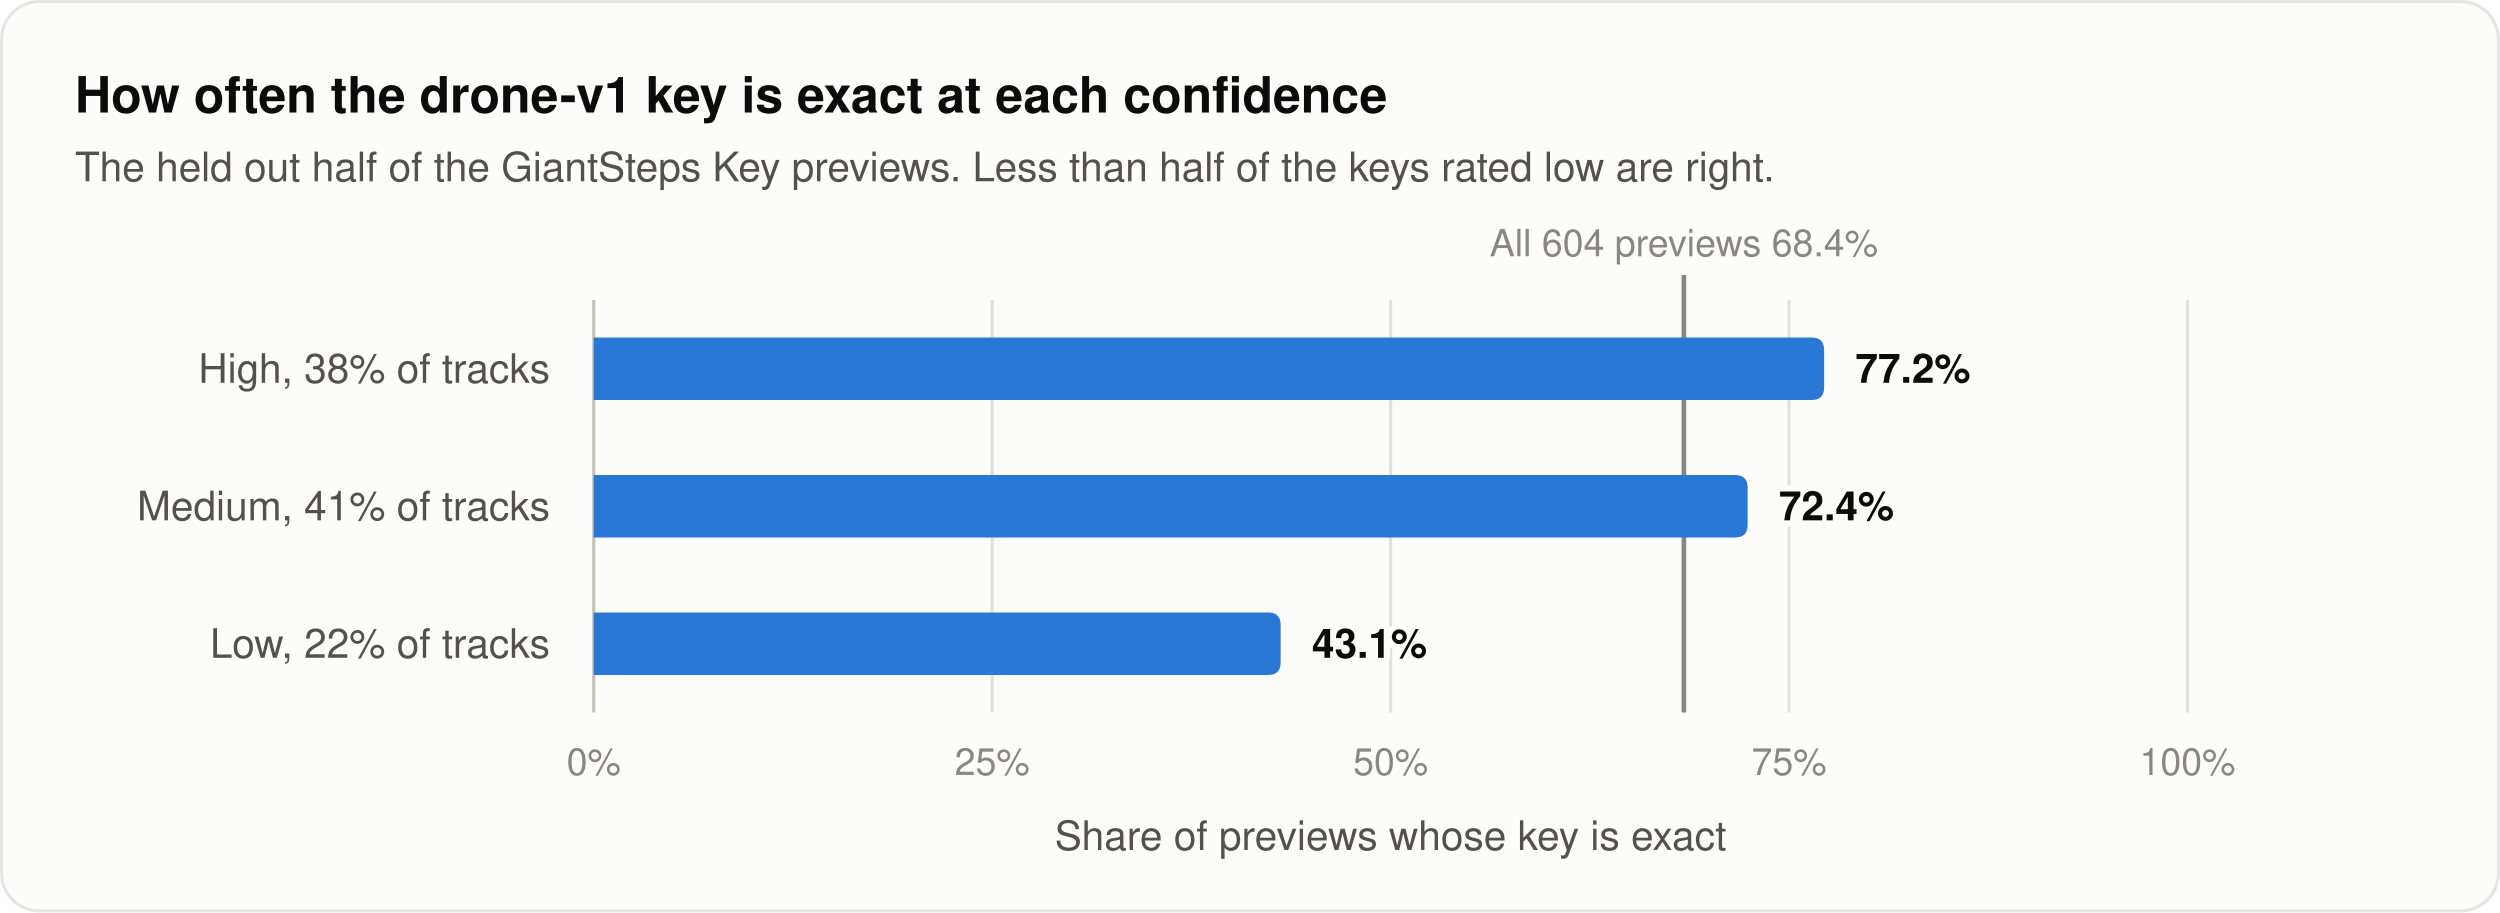
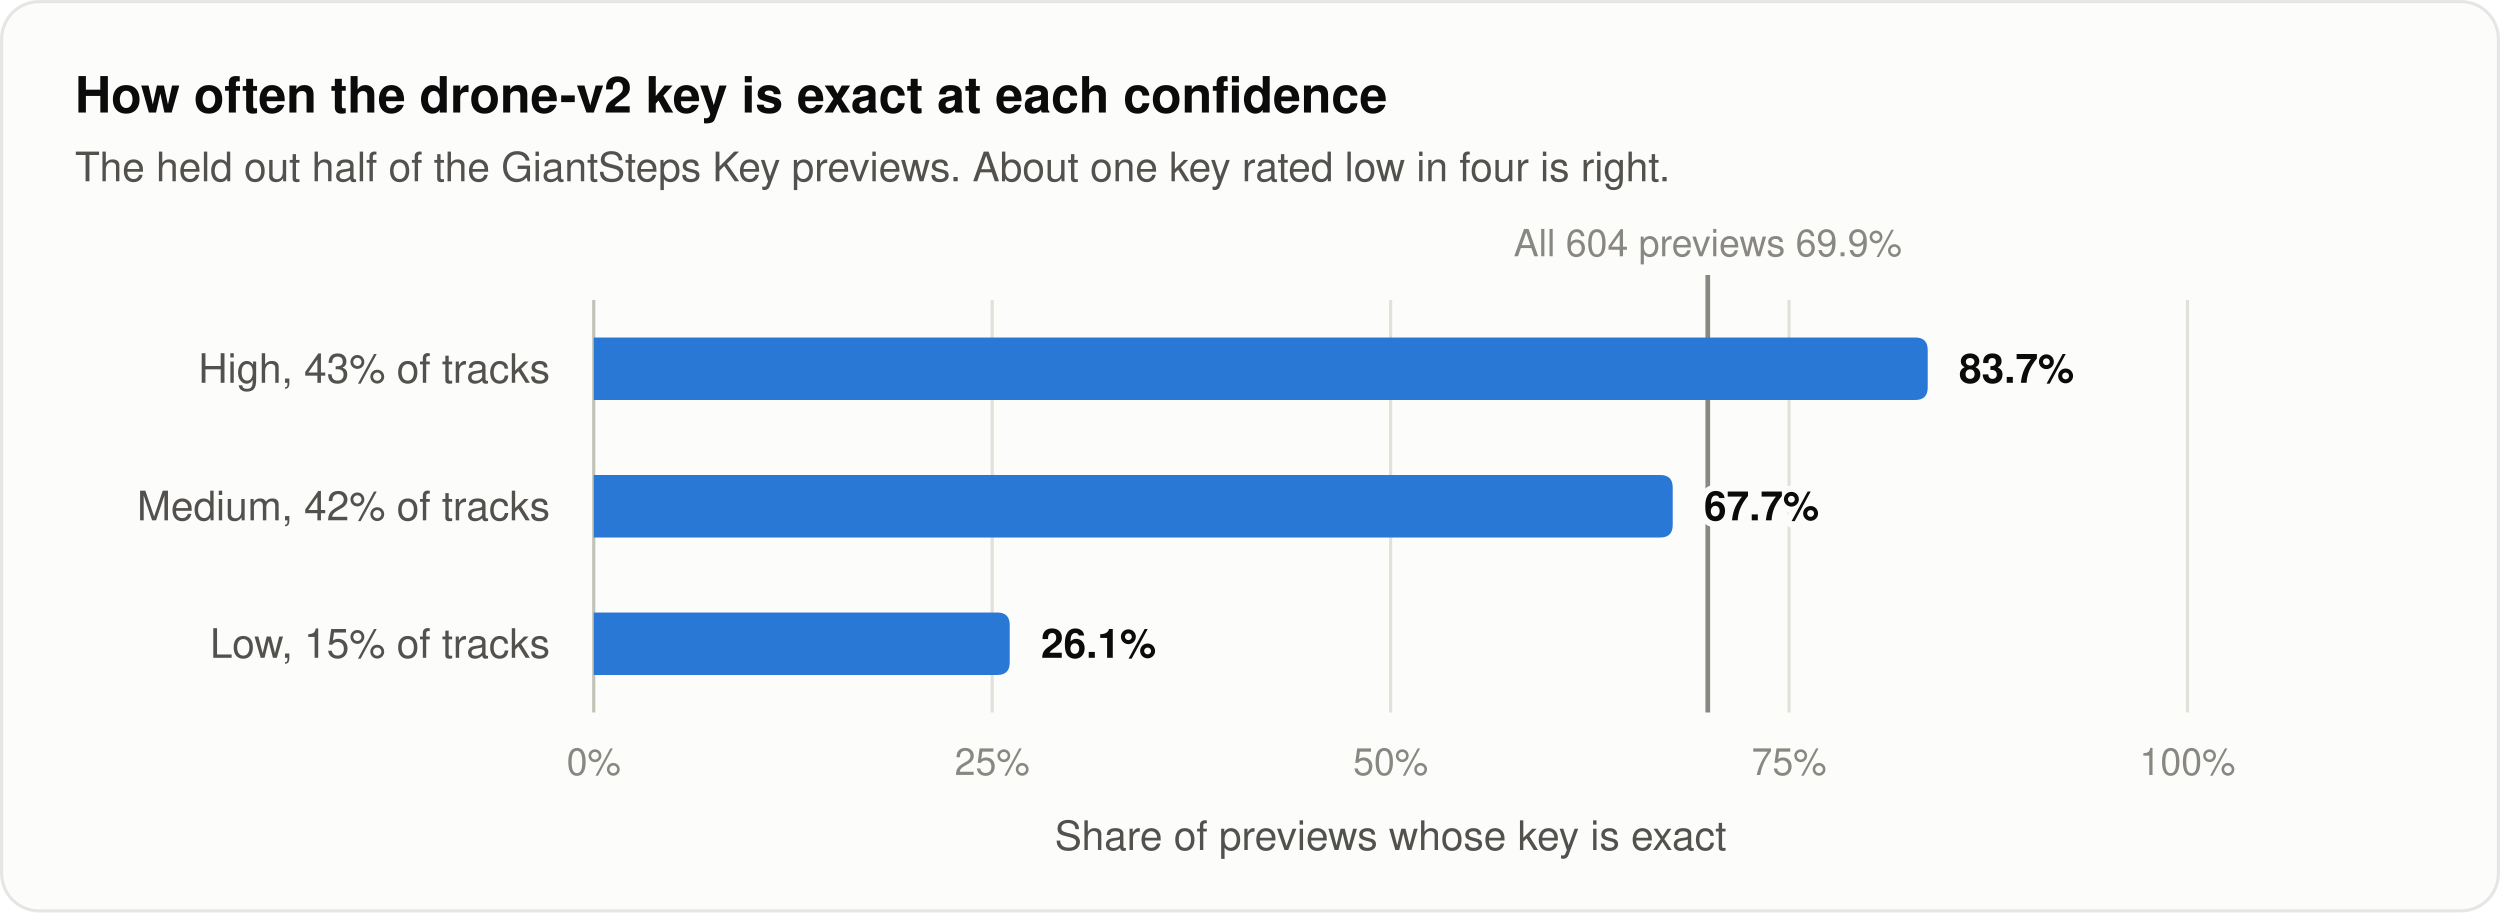
<svg xmlns="http://www.w3.org/2000/svg" width="800" height="292" viewBox="0 0 800 292" role="img" aria-labelledby="chart-title chart-desc" font-family="system-ui, -apple-system, &quot;Segoe UI&quot;, Helvetica, Arial, sans-serif">
  <style>
.surface { fill: #fcfcfb; stroke: rgba(11,11,11,0.10); }
.title { fill: #0b0b0b; font-size: 16px; font-weight: 600; }
.subtitle { fill: #52514e; font-size: 13px; }
.label { fill: #52514e; font-size: 13px; }
.value { fill: #0b0b0b; font-size: 13px; font-weight: 600; }
.tick { fill: #898781; font-size: 12px; font-variant-numeric: tabular-nums; }
.grid { stroke: #e1e0d9; stroke-width: 1; fill: none; }
.axis { stroke: #c3c2b7; stroke-width: 1; fill: none; }
.reference { stroke: #898781; stroke-width: 1.5; fill: none; }
.bracket { stroke: #52514e; stroke-width: 1.5; fill: none; }
.connector { stroke: #c3c2b7; stroke-width: 2; fill: none; stroke-linecap: round; }
.series-fill { fill: #2a78d6; }
.series-1-fill { fill: #2a78d6; }
.series-2-fill { fill: #eb6834; }
.series-3-fill { fill: #1baf7a; }
.ring { stroke: #fcfcfb; stroke-width: 2; }
.halo { stroke: #fcfcfb; stroke-width: 4px; stroke-linejoin: round; paint-order: stroke; }
@media (prefers-color-scheme: dark) {
  .surface { fill: #1a1a19; stroke: rgba(255,255,255,0.10); }
  .title, .value { fill: #f0efec; }
  .subtitle, .label { fill: #c3c2b7; }
  .grid { stroke: #2c2c2a; }
  .axis, .connector { stroke: #383835; }
  .bracket { stroke: #c3c2b7; }
  .series-fill, .series-1-fill { fill: #3987e5; }
  .series-2-fill { fill: #d95926; }
  .series-3-fill { fill: #199e70; }
  .ring, .halo { stroke: #1a1a19; }
}
</style>
  <rect x="0.5" y="0.5" width="799" height="291" rx="12" class="surface" />
-   <text x="24" y="36" class="title" text-anchor="start">How often the drone-v1 key is exact at each confidence</text>
-   <text x="24" y="58" class="subtitle" text-anchor="start">The held out half of the GiantSteps Key previews. Less than half of the keys rated low are right.</text>
+   <text x="24" y="36" class="title" text-anchor="start">How often the drone-v2 key is exact at each confidence</text>
+   <text x="24" y="58" class="subtitle" text-anchor="start">The held out half of the GiantSteps Key previews. About one key rated low in four is right.</text>
  <line x1="190" y1="96" x2="190" y2="228" class="axis" />
  <text x="190" y="248" class="tick" text-anchor="middle">0%</text>
  <line x1="317.5" y1="96" x2="317.5" y2="228" class="grid" />
  <text x="317.5" y="248" class="tick" text-anchor="middle">25%</text>
  <line x1="445" y1="96" x2="445" y2="228" class="grid" />
  <text x="445" y="248" class="tick" text-anchor="middle">50%</text>
  <line x1="572.5" y1="96" x2="572.5" y2="228" class="grid" />
  <text x="572.5" y="248" class="tick" text-anchor="middle">75%</text>
  <line x1="700" y1="96" x2="700" y2="228" class="grid" />
  <text x="700" y="248" class="tick" text-anchor="middle">100%</text>
-   <line x1="538.84" y1="88" x2="538.84" y2="228" class="reference" />
-   <text x="538.84" y="82" class="tick halo" text-anchor="middle">All 604 previews 68.4%</text>
+   <line x1="546.49" y1="88" x2="546.49" y2="228" class="reference" />
+   <text x="546.49" y="82" class="tick halo" text-anchor="middle">All 604 previews 69.9%</text>
  <text x="445" y="272" class="label" text-anchor="middle">Share of previews whose key is exact</text>
-   <text x="176" y="122.5" class="label" text-anchor="end">High, 38% of tracks</text>
-   <path class="series-fill" d="M190,108 H579.72 Q583.72,108 583.72,112 V124 Q583.72,128 579.72,128 H190 Z" />
-   <text x="593.72" y="122.5" class="value halo" text-anchor="start">77.2%</text>
-   <text x="176" y="166.5" class="label" text-anchor="end">Medium, 41% of tracks</text>
-   <path class="series-fill" d="M190,152 H555.24 Q559.24,152 559.24,156 V168 Q559.24,172 555.24,172 H190 Z" />
-   <text x="569.24" y="166.5" class="value halo" text-anchor="start">72.4%</text>
-   <text x="176" y="210.5" class="label" text-anchor="end">Low, 22% of tracks</text>
-   <path class="series-fill" d="M190,196 H405.81 Q409.81,196 409.81,200 V212 Q409.81,216 405.81,216 H190 Z" />
-   <text x="419.81" y="210.5" class="value halo" text-anchor="start">43.1%</text>
+   <text x="176" y="122.5" class="label" text-anchor="end">High, 43% of tracks</text>
+   <path class="series-fill" d="M190,108 H612.87 Q616.87,108 616.87,112 V124 Q616.87,128 612.87,128 H190 Z" />
+   <text x="626.87" y="122.5" class="value halo" text-anchor="start">83.7%</text>
+   <text x="176" y="166.5" class="label" text-anchor="end">Medium, 42% of tracks</text>
+   <path class="series-fill" d="M190,152 H531.27 Q535.27,152 535.27,156 V168 Q535.27,172 531.27,172 H190 Z" />
+   <text x="545.27" y="166.5" class="value halo" text-anchor="start">67.7%</text>
+   <text x="176" y="210.5" class="label" text-anchor="end">Low, 15% of tracks</text>
+   <path class="series-fill" d="M190,196 H319.11 Q323.11,196 323.11,200 V212 Q323.11,216 319.11,216 H190 Z" />
+   <text x="333.11" y="210.5" class="value halo" text-anchor="start">26.1%</text>
</svg>
